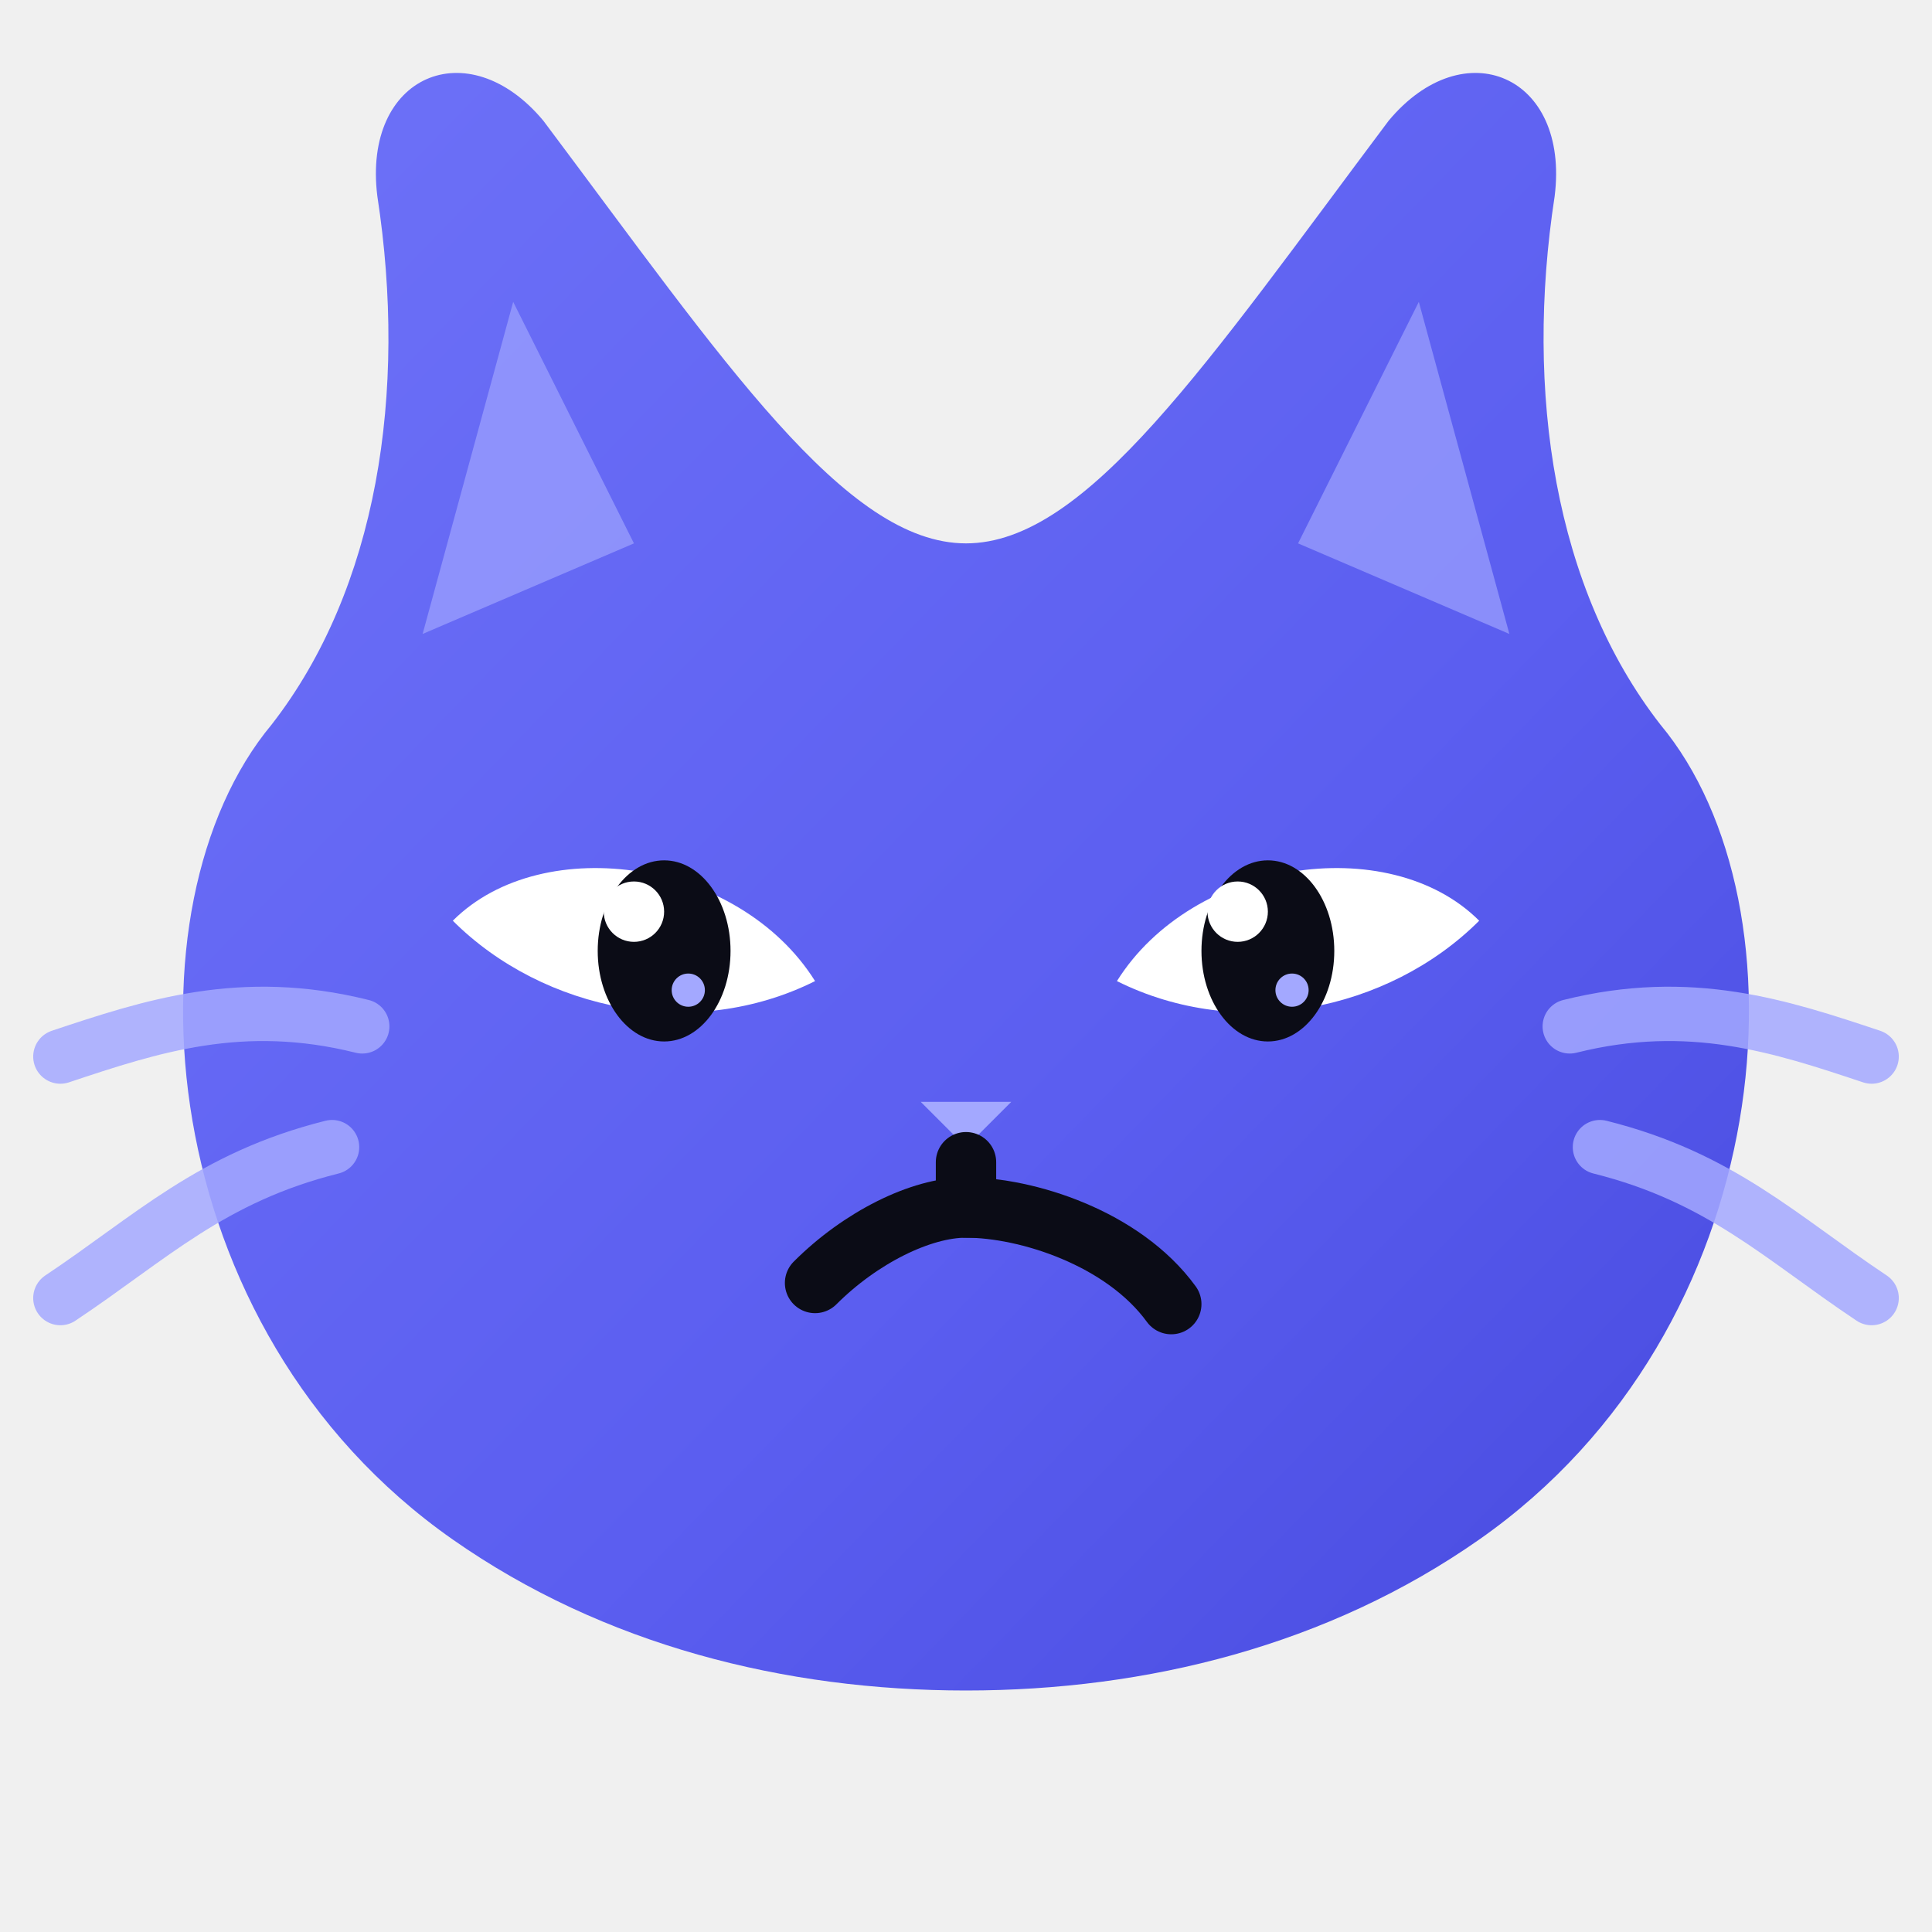
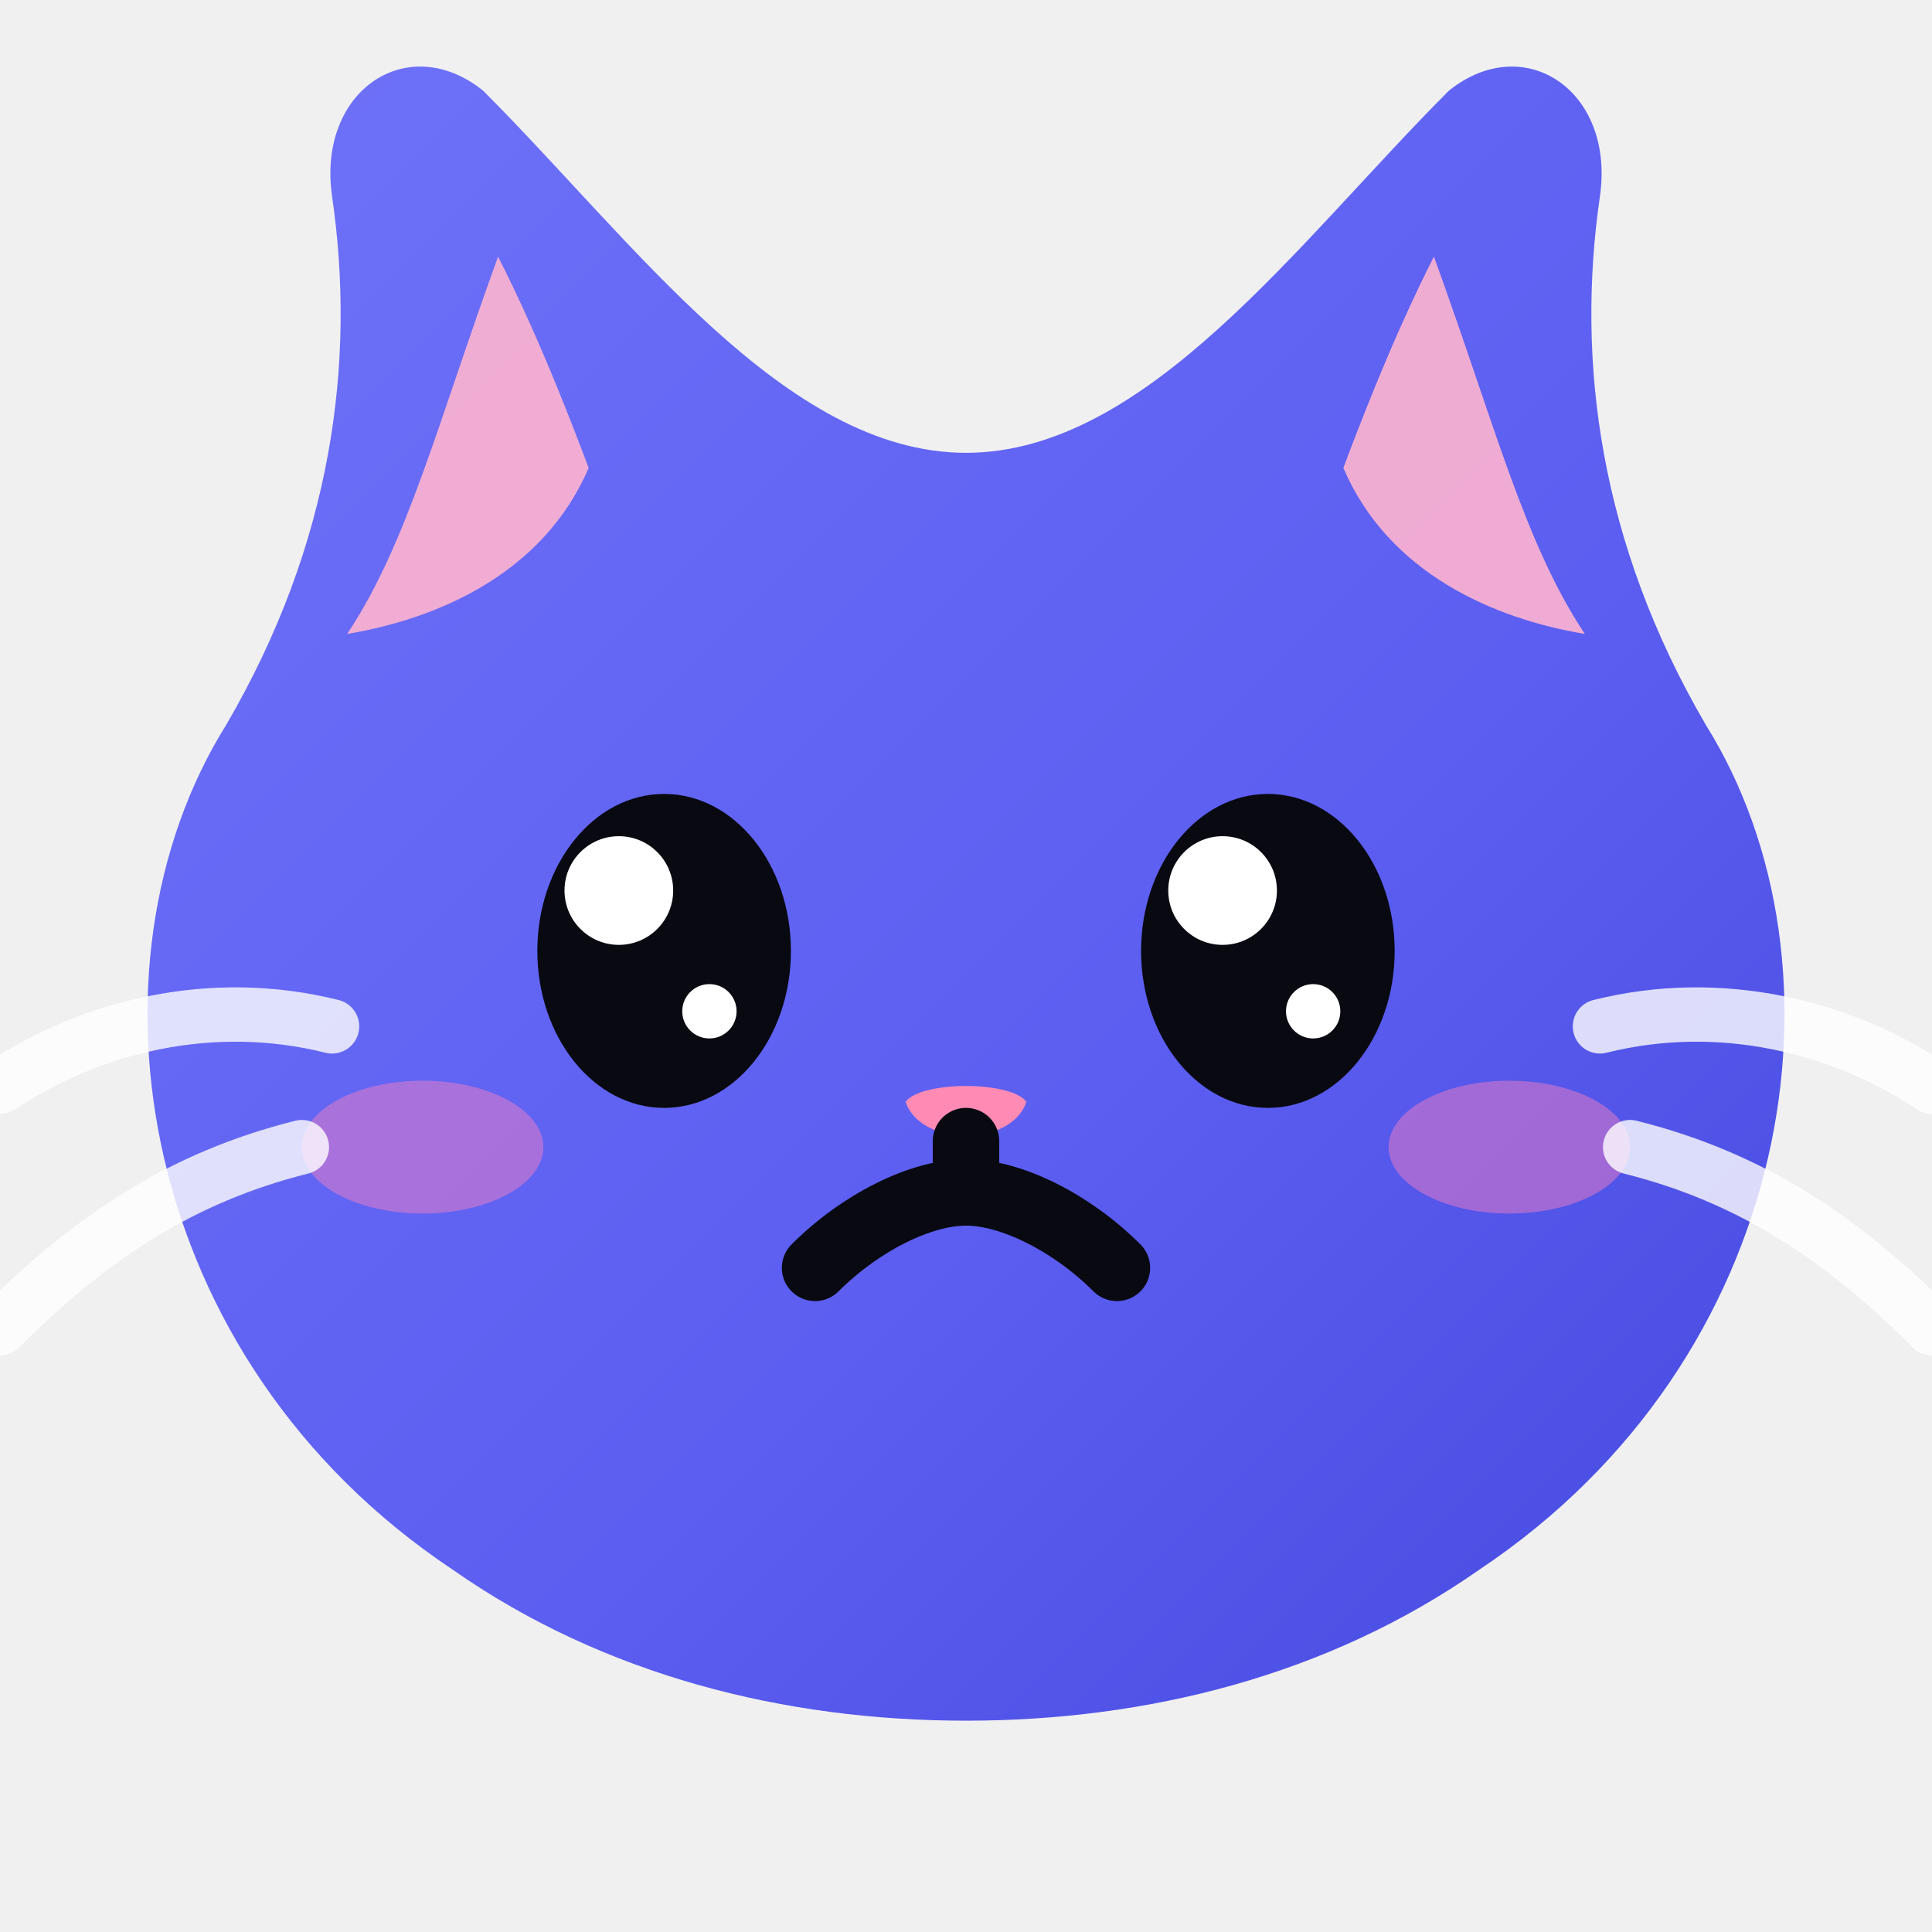
<svg xmlns="http://www.w3.org/2000/svg" viewBox="0 0 64 64" width="64" height="64" role="img" aria-label="Meow">
  <defs>
-     <linearGradient id="meowHeadGrad" x1="0%" y1="0%" x2="100%" y2="100%">
-       <stop offset="0%" stop-color="#6e72f8" />
+     <linearGradient id="chibiGrad" x1="0%" y1="0%" x2="100%" y2="100%">
+       <stop offset="0%" stop-color="#6f72f8" />
      <stop offset="60%" stop-color="#5b5ef0" />
      <stop offset="100%" stop-color="#4649de" />
    </linearGradient>
  </defs>
-   <path d="M32 18 C28 18 24 12 18 4 C15.5 1 12 2.5 12.5 6.5 C13.5 13 12.5 19.5 9 24 C4 30 5 44 15 51 C20 54.5 26 56 32 56 C38 56 44 54.5 49 51 C59 44 60 30 55 24 C51.5 19.5 50.5 13 51.5 6.5 C52 2.5 48.5 1 46 4 C40 12 36 18 32 18 Z" fill="url(#meowHeadGrad)" />
-   <polygon points="17,10 14,21 21,18" fill="#a3a8ff" opacity="0.65" />
-   <polygon points="47,10 50,21 43,18" fill="#a3a8ff" opacity="0.65" />
-   <path d="M15 30.5 C18 27.5 24.5 28.5 27 32.5 C23 34.5 18 33.5 15 30.5 Z" fill="#ffffff" />
-   <path d="M49 30.5 C46 27.5 39.5 28.5 37 32.5 C41 34.5 46 33.5 49 30.5 Z" fill="#ffffff" />
-   <ellipse cx="22" cy="31.5" rx="2.2" ry="3" fill="#0b0c16" />
-   <ellipse cx="42" cy="31.5" rx="2.2" ry="3" fill="#0b0c16" />
-   <circle cx="21" cy="30.2" r="1" fill="#ffffff" />
-   <circle cx="41" cy="30.2" r="1" fill="#ffffff" />
-   <circle cx="22.8" cy="32.8" r="0.55" fill="#a3a8ff" />
-   <circle cx="42.8" cy="32.8" r="0.55" fill="#a3a8ff" />
-   <polygon points="32,38 30.5,36.5 33.5,36.5" fill="#a3a8ff" />
-   <path d="M32 38.5 L32 40 C30.5 40 28.5 41 27 42.5" fill="none" stroke="#0b0c16" stroke-width="2" stroke-linecap="round" />
-   <path d="M32 40 C34 40 37.2 41 38.8 43.2" fill="none" stroke="#0b0c16" stroke-width="2" stroke-linecap="round" />
-   <path d="M12 34 C8 33 5 34 2 35" fill="none" stroke="#a3a8ff" stroke-width="1.8" stroke-linecap="round" opacity="0.85" />
-   <path d="M11 38 C7 39 5 41 2 43" fill="none" stroke="#a3a8ff" stroke-width="1.8" stroke-linecap="round" opacity="0.85" />
-   <path d="M52 34 C56 33 59 34 62 35" fill="none" stroke="#a3a8ff" stroke-width="1.8" stroke-linecap="round" opacity="0.85" />
-   <path d="M53 38 C57 39 59 41 62 43" fill="none" stroke="#a3a8ff" stroke-width="1.8" stroke-linecap="round" opacity="0.85" />
+   <path d="M32 15 C26 15 21 8 16 3 C13.5 1 10.5 3 11 6.5 C11.8 12 11 18 7.5 24 C2.5 32 4.5 45 15 52 C20 55.5 26 57 32 57 C38 57 44 55.5 49 52 C59.5 45 61.5 32 56.5 24 C53 18 52.2 12 53 6.5 C53.5 3 50.5 1 48 3 C43 8 38 15 32 15 Z" fill="url(#chibiGrad)" />
+   <path d="M16.5 8.5 C14.5 14 13.5 18 11.5 21 C14.5 20.5 18 19 19.5 15.5 C18 11.5 17 9.5 16.5 8.5 Z" fill="#ffb4cf" opacity="0.9" />
+   <path d="M47.5 8.5 C49.5 14 50.5 18 52.5 21 C49.5 20.5 46 19 44.5 15.5 C46 11.5 47 9.5 47.5 8.5 Z" fill="#ffb4cf" opacity="0.9" />
+   <ellipse cx="14" cy="38" rx="4" ry="2.2" fill="#ff80bf" opacity="0.45" />
+   <ellipse cx="50" cy="38" rx="4" ry="2.2" fill="#ff80bf" opacity="0.45" />
+   <ellipse cx="22" cy="31.5" rx="4.2" ry="5.2" fill="#080911" />
+   <ellipse cx="42" cy="31.5" rx="4.2" ry="5.2" fill="#080911" />
+   <circle cx="20.5" cy="29.5" r="1.8" fill="#ffffff" />
+   <circle cx="23.5" cy="33.5" r="0.9" fill="#ffffff" />
+   <circle cx="40.5" cy="29.5" r="1.8" fill="#ffffff" />
+   <circle cx="43.5" cy="33.5" r="0.9" fill="#ffffff" />
+   <path d="M30 36.5 C30.5 35.8 33.5 35.8 34 36.5 C33.5 38 30.5 38 30 36.5 Z" fill="#ff8bb5" />
+   <path d="M32 37.8 L32 39.5 C30.5 39.5 28.5 40.5 27 42" fill="none" stroke="#080911" stroke-width="2.2" stroke-linecap="round" />
+   <path d="M32 39.5 C33.5 39.5 35.5 40.5 37 42" fill="none" stroke="#080911" stroke-width="2.2" stroke-linecap="round" />
+   <path d="M11 34 C7 33 3 34 0 36" fill="none" stroke="#ffffff" stroke-width="1.8" stroke-linecap="round" opacity="0.8" />
+   <path d="M10 38 C6 39 3 41 0 44" fill="none" stroke="#ffffff" stroke-width="1.8" stroke-linecap="round" opacity="0.8" />
+   <path d="M53 34 C57 33 61 34 64 36" fill="none" stroke="#ffffff" stroke-width="1.8" stroke-linecap="round" opacity="0.8" />
+   <path d="M54 38 C58 39 61 41 64 44" fill="none" stroke="#ffffff" stroke-width="1.8" stroke-linecap="round" opacity="0.8" />
</svg>
